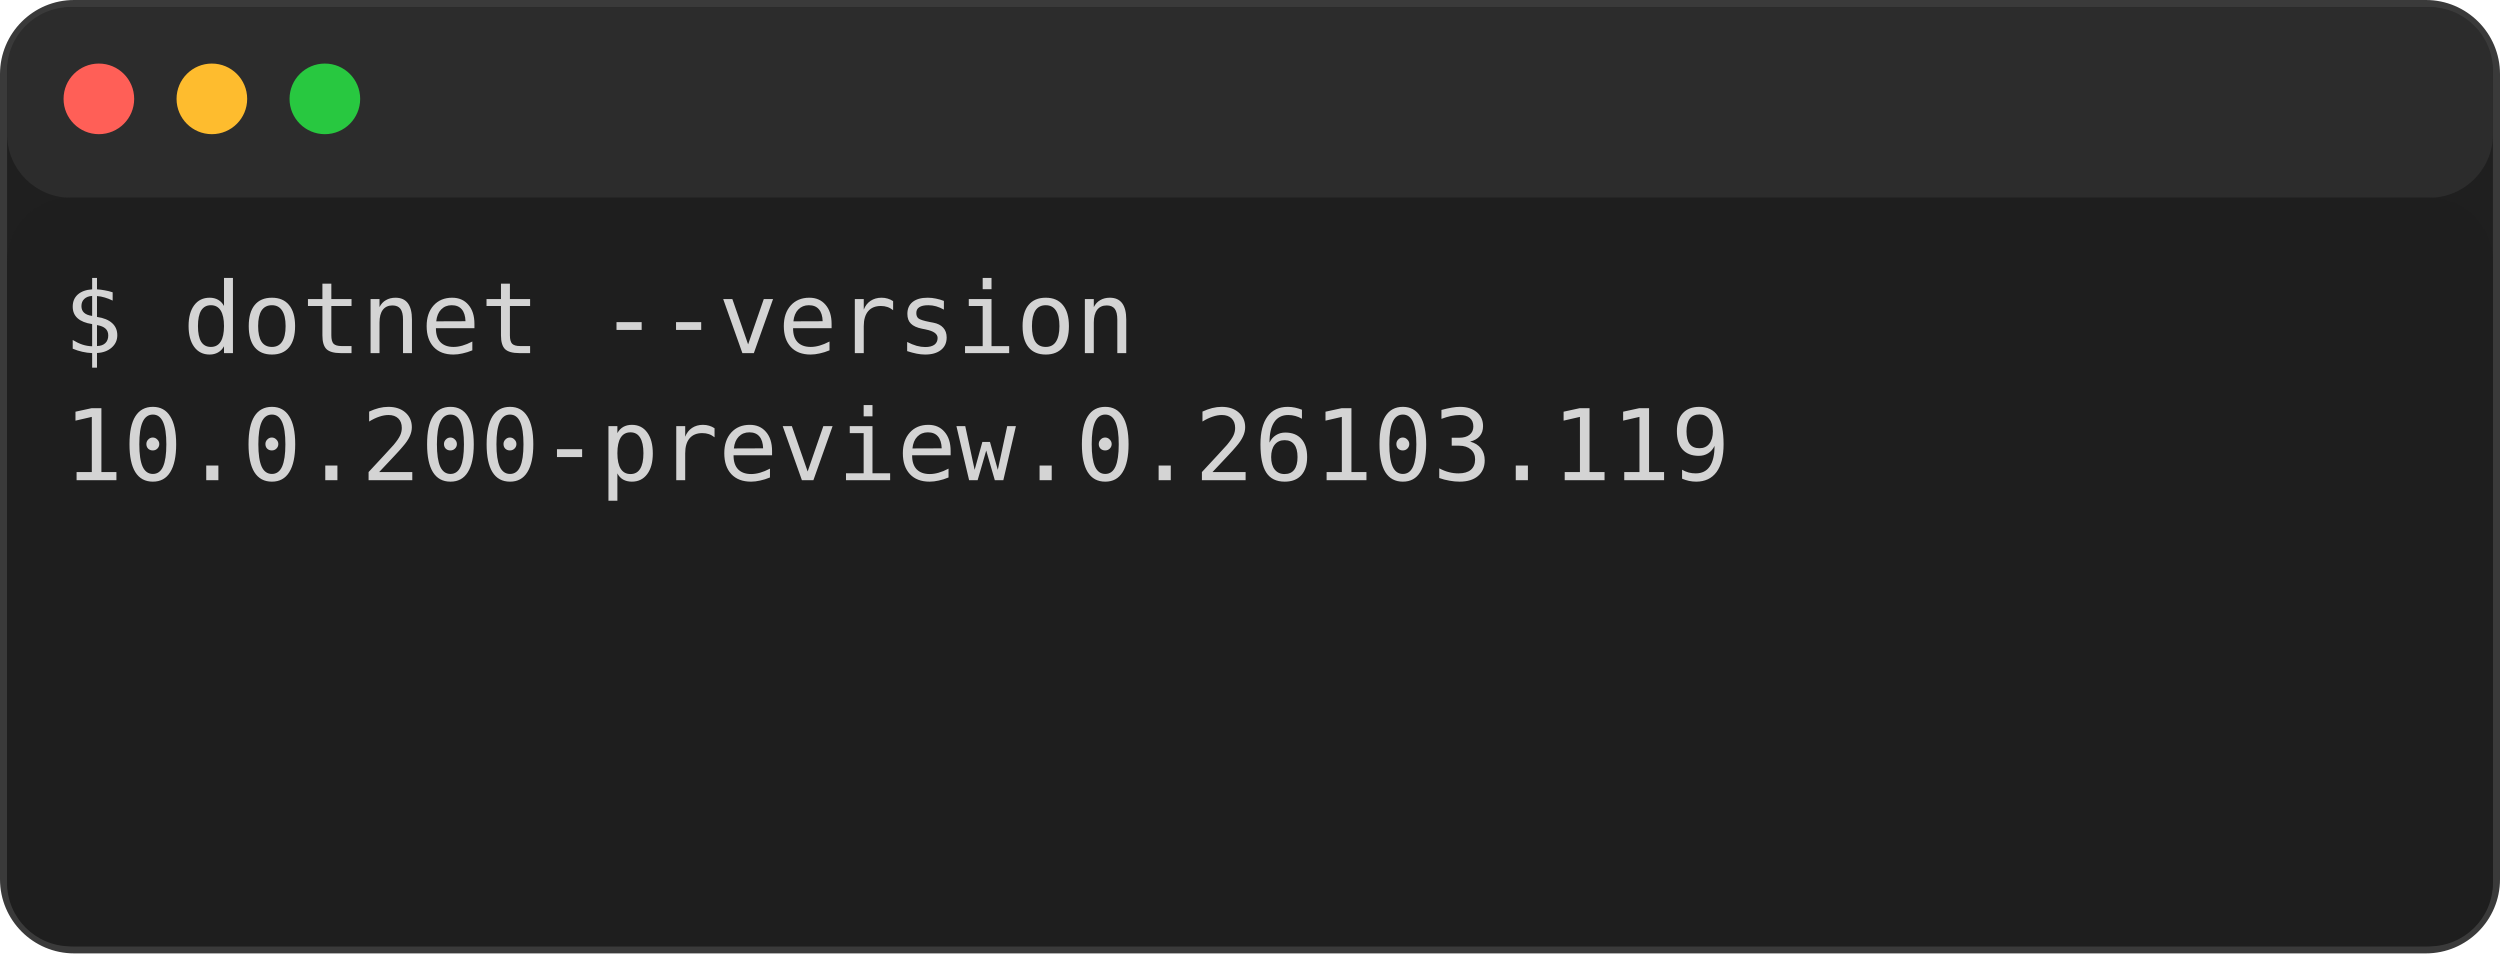
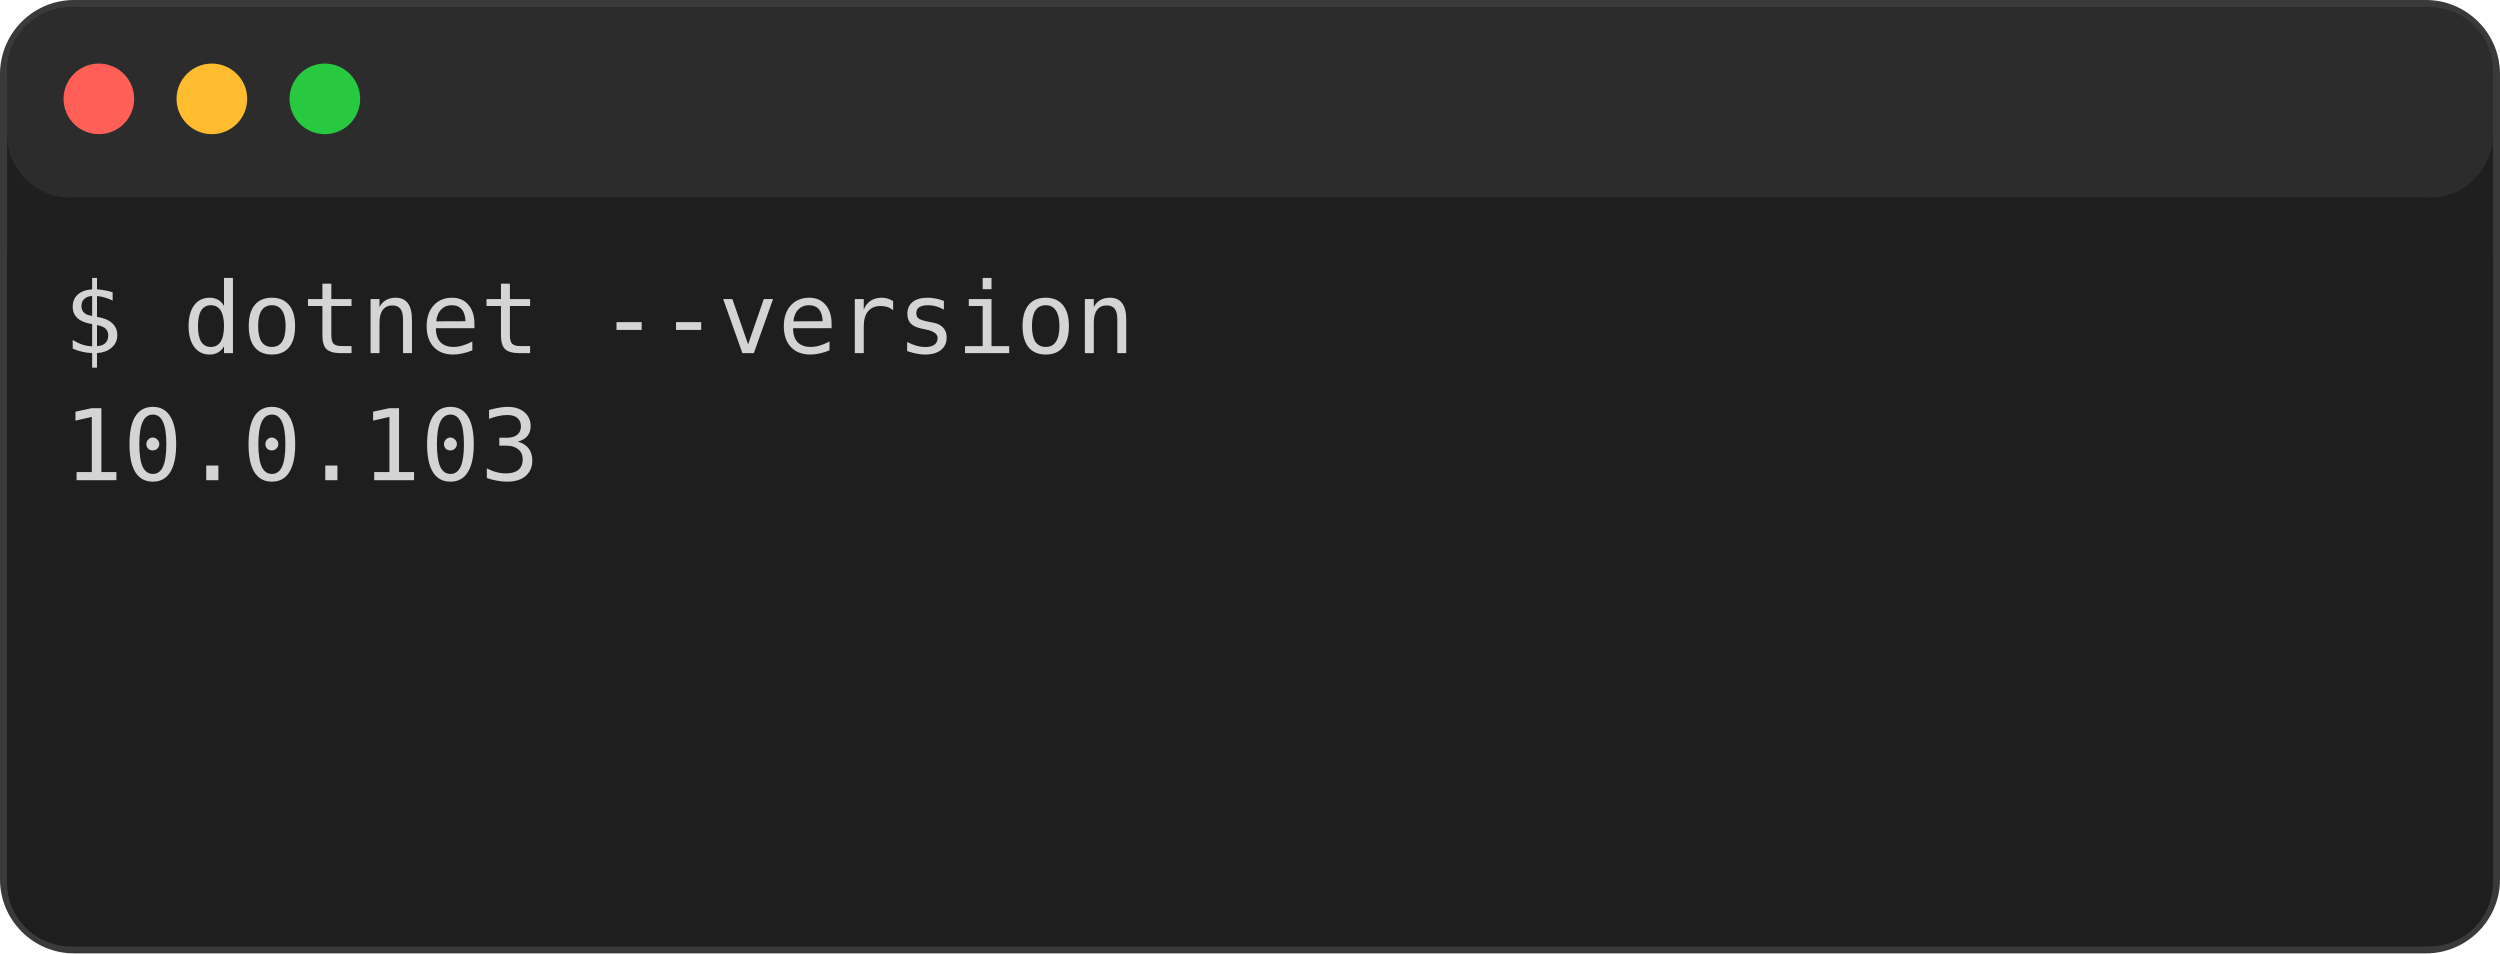
<svg xmlns="http://www.w3.org/2000/svg" viewBox="0 0 354 135" role="img" aria-label="console2svg output">
  <style>.crt{font-family:ui-monospace,"Cascadia Mono","Segoe UI Mono","SFMono-Regular",Menlo,monospace;font-size:14px;}text{dominant-baseline:alphabetic;}.bg{shape-rendering:crispEdges;}</style>
  <rect x="0.5" y="0.5" rx="10" ry="10" width="353" height="134" fill="#1f1f1f" stroke="#3a3a3a" />
  <rect x="1" y="1" rx="9" ry="9" width="352" height="27" fill="#2c2c2c" />
  <circle cx="14" cy="14" r="5" fill="#ff5f57" />
  <circle cx="30" cy="14" r="5" fill="#febc2e" />
  <circle cx="46" cy="14" r="5" fill="#28c840" />
  <rect x="1" y="28" width="352" height="106" rx="9" ry="9" fill="#1e1e1e" />
  <rect x="9" y="36" width="336" height="18" fill="#1e1e1e" />
  <text class="crt" x="9" y="50" fill="#d4d4d4">$ dotnet --version</text>
  <g transform="translate(9 54)">
    <rect width="336" height="72" fill="#1e1e1e" />
-     <text class="crt" x="0" y="14" fill="#d4d4d4" textLength="235.2" lengthAdjust="spacing">10.0.200-preview.0.26103.119</text>
+     <text class="crt" x="0" y="14" fill="#d4d4d4" textLength="67.2" lengthAdjust="spacing">10.0.103</text>
  </g>
</svg>
